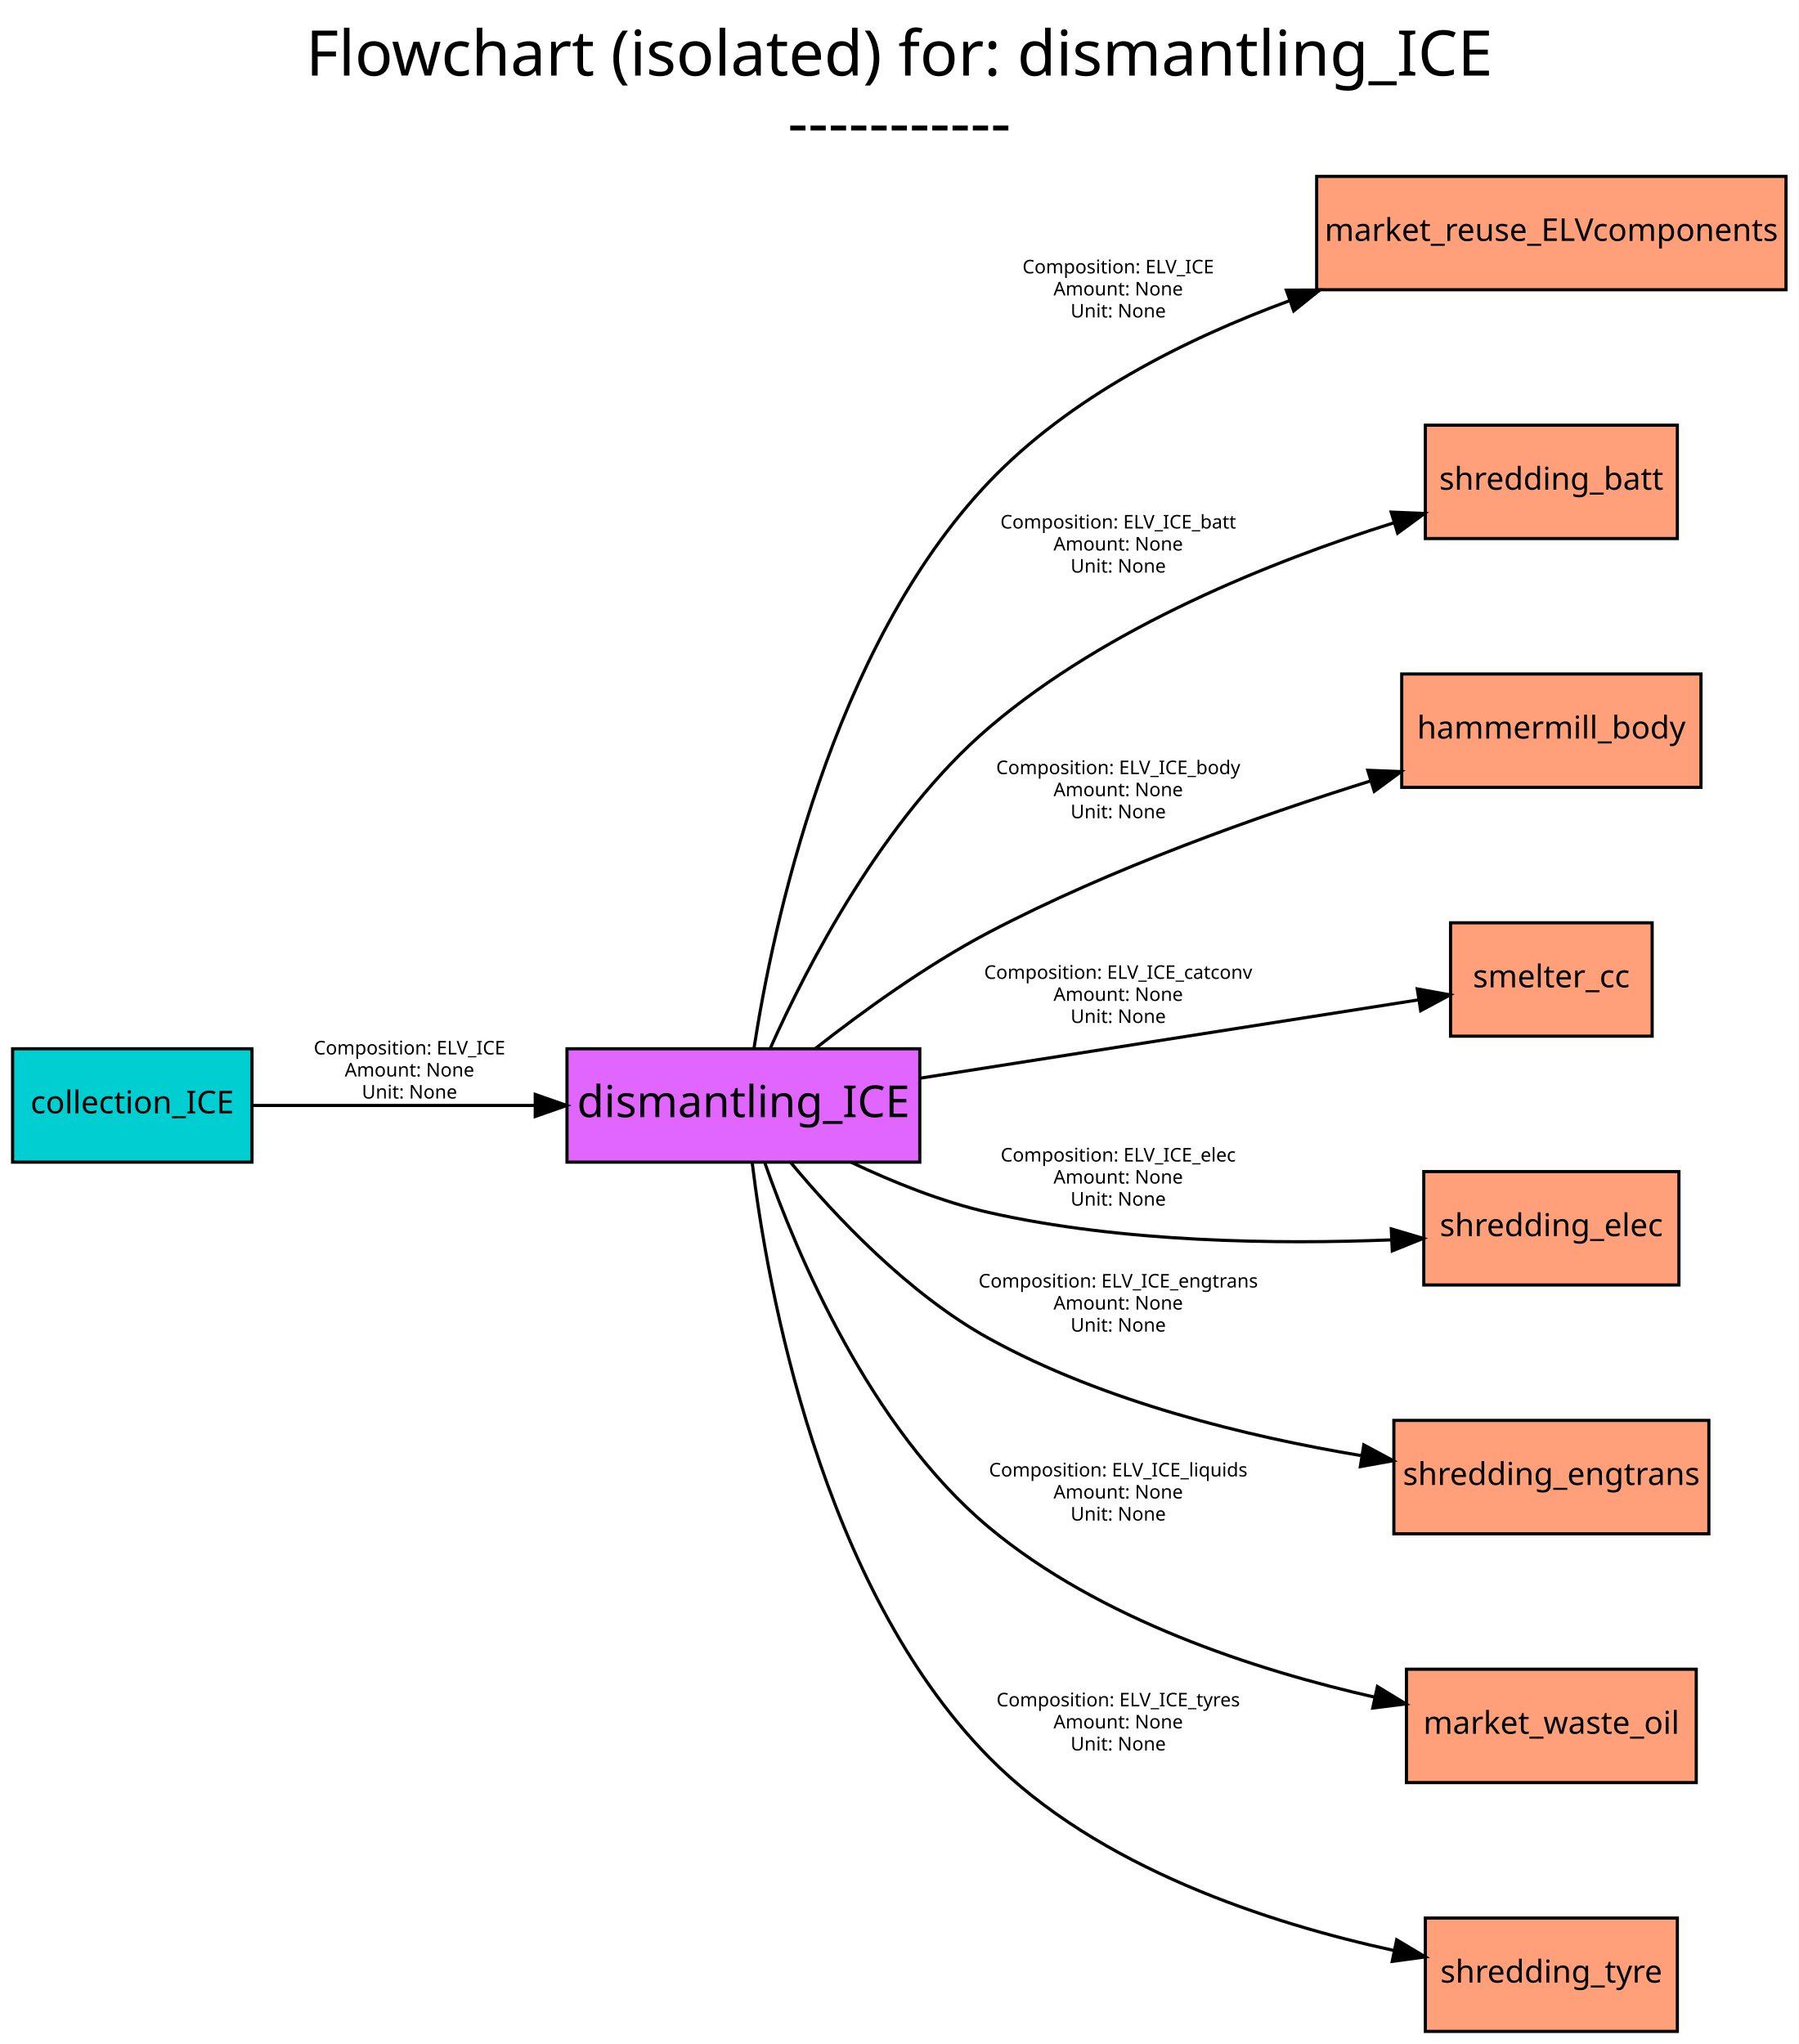
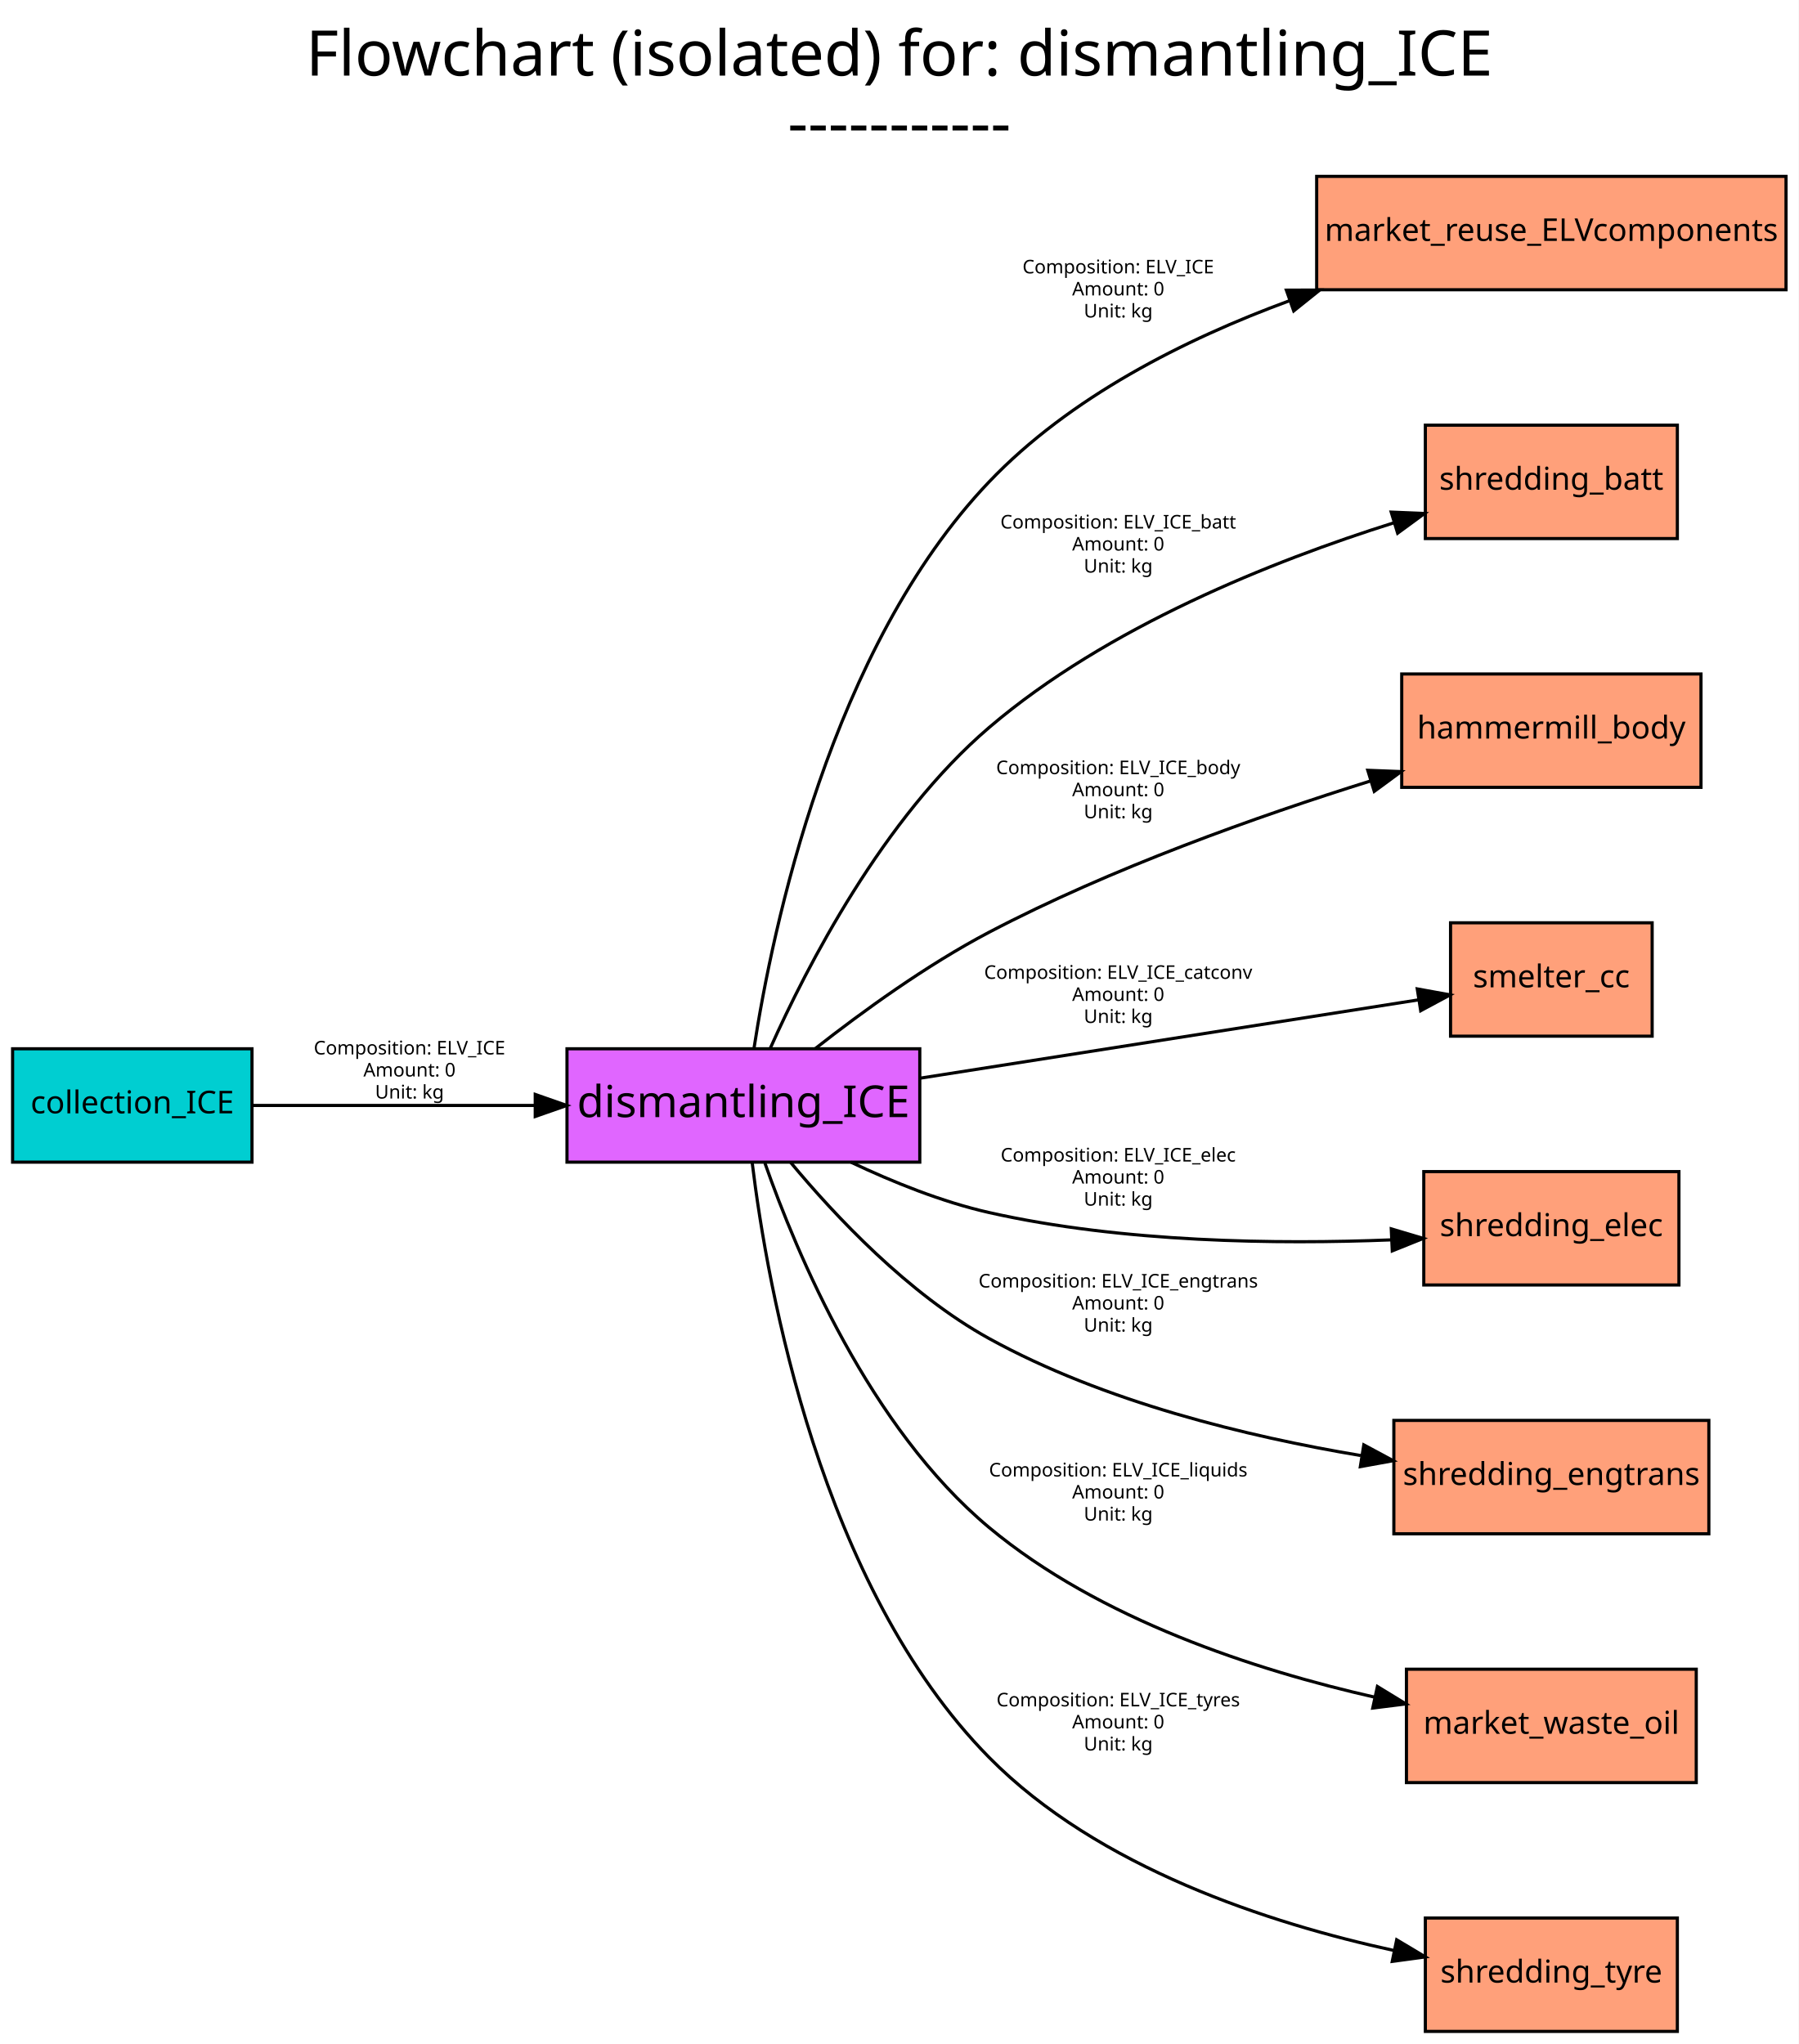
<svg xmlns="http://www.w3.org/2000/svg" width="571pt" height="649pt" viewBox="0.00 0.00 571.00 649.00">
  <g id="graph0" class="graph" transform="scale(1 1) rotate(0) translate(4 645)">
    <polygon fill="white" stroke="transparent" points="-4,4 -4,-645 567,-645 567,4 -4,4" />
    <text text-anchor="middle" x="281.5" y="-621" font-family="Cabin" font-size="20.00">Flowchart (isolated) for: dismantling_ICE</text>
    <text text-anchor="middle" x="281.5" y="-599" font-family="Cabin" font-size="20.00">-----------</text>
    <g id="node1" class="node">
      <polygon fill="#e066ff" stroke="black" points="288,-312 176,-312 176,-276 288,-276 288,-312" />
      <text text-anchor="middle" x="232" y="-290.3" font-family="Cabin" font-size="14.00">dismantling_ICE</text>
    </g>
    <g id="node3" class="node">
      <polygon fill="#ffa07a" stroke="black" points="563,-589 414,-589 414,-553 563,-553 563,-589" />
      <text text-anchor="middle" x="488.5" y="-568.5" font-family="Cabin" font-size="10.00">market_reuse_ELVcomponents</text>
    </g>
    <g id="edge2" class="edge">
      <path fill="none" stroke="black" d="M235.35,-312.03C241.2,-350.06 259.74,-439.27 310,-492 335.63,-518.89 372.06,-537.26 405.25,-549.47" />
      <polygon fill="black" stroke="black" points="404.38,-552.87 414.97,-552.91 406.71,-546.28 404.38,-552.87" />
      <text text-anchor="middle" x="351" y="-558.2" font-family="Cabin" font-size="6.00">Composition: ELV_ICE</text>
-       <text text-anchor="middle" x="351" y="-551.2" font-family="Cabin" font-size="6.00">Amount: None </text>
-       <text text-anchor="middle" x="351" y="-544.2" font-family="Cabin" font-size="6.00">Unit: None</text>
+       <text text-anchor="middle" x="351" y="-551.2" font-family="Cabin" font-size="6.00">Amount: 0 </text>
+       <text text-anchor="middle" x="351" y="-544.2" font-family="Cabin" font-size="6.00">Unit: kg</text>
    </g>
    <g id="node4" class="node">
      <polygon fill="#ffa07a" stroke="black" points="528.5,-510 448.5,-510 448.5,-474 528.5,-474 528.5,-510" />
      <text text-anchor="middle" x="488.5" y="-489.5" font-family="Cabin" font-size="10.00">shredding_batt</text>
    </g>
    <g id="edge3" class="edge">
      <path fill="none" stroke="black" d="M240.57,-312.23C252.09,-338.01 276.32,-385.21 310,-414 347.47,-446.02 400.14,-466.93 438.37,-478.96" />
      <polygon fill="black" stroke="black" points="437.66,-482.4 448.25,-481.97 439.7,-475.71 437.66,-482.4" />
      <text text-anchor="middle" x="351" y="-477.2" font-family="Cabin" font-size="6.00">Composition: ELV_ICE_batt</text>
-       <text text-anchor="middle" x="351" y="-470.2" font-family="Cabin" font-size="6.00">Amount: None </text>
-       <text text-anchor="middle" x="351" y="-463.2" font-family="Cabin" font-size="6.00">Unit: None</text>
+       <text text-anchor="middle" x="351" y="-470.2" font-family="Cabin" font-size="6.00">Amount: 0 </text>
+       <text text-anchor="middle" x="351" y="-463.2" font-family="Cabin" font-size="6.00">Unit: kg</text>
    </g>
    <g id="node5" class="node">
      <polygon fill="#ffa07a" stroke="black" points="536,-431 441,-431 441,-395 536,-395 536,-431" />
      <text text-anchor="middle" x="488.5" y="-410.5" font-family="Cabin" font-size="10.00">hammermill_body</text>
    </g>
    <g id="edge4" class="edge">
      <path fill="none" stroke="black" d="M254.85,-312.08C269.72,-323.75 290.22,-338.62 310,-349 348.71,-369.31 395.3,-385.84 431.03,-397.01" />
      <polygon fill="black" stroke="black" points="430.22,-400.42 440.81,-400.01 432.28,-393.73 430.22,-400.42" />
      <text text-anchor="middle" x="351" y="-399.2" font-family="Cabin" font-size="6.00">Composition: ELV_ICE_body</text>
-       <text text-anchor="middle" x="351" y="-392.2" font-family="Cabin" font-size="6.00">Amount: None </text>
-       <text text-anchor="middle" x="351" y="-385.2" font-family="Cabin" font-size="6.00">Unit: None</text>
+       <text text-anchor="middle" x="351" y="-392.2" font-family="Cabin" font-size="6.00">Amount: 0 </text>
+       <text text-anchor="middle" x="351" y="-385.2" font-family="Cabin" font-size="6.00">Unit: kg</text>
    </g>
    <g id="node6" class="node">
      <polygon fill="#ffa07a" stroke="black" points="520.5,-352 456.5,-352 456.5,-316 520.5,-316 520.5,-352" />
      <text text-anchor="middle" x="488.5" y="-331.5" font-family="Cabin" font-size="10.00">smelter_cc</text>
    </g>
    <g id="edge5" class="edge">
      <path fill="none" stroke="black" d="M288.22,-302.68C335.76,-310.15 403.3,-320.77 446.26,-327.52" />
      <polygon fill="black" stroke="black" points="445.93,-331.01 456.36,-329.11 447.02,-324.09 445.93,-331.01" />
      <text text-anchor="middle" x="351" y="-334.2" font-family="Cabin" font-size="6.00">Composition: ELV_ICE_catconv</text>
-       <text text-anchor="middle" x="351" y="-327.2" font-family="Cabin" font-size="6.00">Amount: None </text>
-       <text text-anchor="middle" x="351" y="-320.2" font-family="Cabin" font-size="6.00">Unit: None</text>
+       <text text-anchor="middle" x="351" y="-327.2" font-family="Cabin" font-size="6.00">Amount: 0 </text>
+       <text text-anchor="middle" x="351" y="-320.2" font-family="Cabin" font-size="6.00">Unit: kg</text>
    </g>
    <g id="node7" class="node">
      <polygon fill="#ffa07a" stroke="black" points="529,-273 448,-273 448,-237 529,-237 529,-273" />
      <text text-anchor="middle" x="488.5" y="-252.5" font-family="Cabin" font-size="10.00">shredding_elec</text>
    </g>
    <g id="edge6" class="edge">
      <path fill="none" stroke="black" d="M266.14,-275.99C279.39,-269.71 295.03,-263.38 310,-260 352.29,-250.46 401.67,-249.89 437.6,-251.32" />
      <polygon fill="black" stroke="black" points="437.68,-254.82 447.83,-251.79 438,-247.83 437.68,-254.82" />
      <text text-anchor="middle" x="351" y="-276.2" font-family="Cabin" font-size="6.00">Composition: ELV_ICE_elec</text>
-       <text text-anchor="middle" x="351" y="-269.2" font-family="Cabin" font-size="6.00">Amount: None </text>
-       <text text-anchor="middle" x="351" y="-262.2" font-family="Cabin" font-size="6.00">Unit: None</text>
+       <text text-anchor="middle" x="351" y="-269.2" font-family="Cabin" font-size="6.00">Amount: 0 </text>
+       <text text-anchor="middle" x="351" y="-262.2" font-family="Cabin" font-size="6.00">Unit: kg</text>
    </g>
    <g id="node8" class="node">
      <polygon fill="#ffa07a" stroke="black" points="538.5,-194 438.5,-194 438.5,-158 538.5,-158 538.5,-194" />
      <text text-anchor="middle" x="488.5" y="-173.5" font-family="Cabin" font-size="10.00">shredding_engtrans</text>
    </g>
    <g id="edge7" class="edge">
      <path fill="none" stroke="black" d="M246.94,-275.99C261.03,-259.02 284.35,-234.15 310,-220 346.43,-199.9 392.08,-188.84 427.97,-182.85" />
      <polygon fill="black" stroke="black" points="428.96,-186.23 438.29,-181.21 427.86,-179.32 428.96,-186.23" />
      <text text-anchor="middle" x="351" y="-236.2" font-family="Cabin" font-size="6.00">Composition: ELV_ICE_engtrans</text>
-       <text text-anchor="middle" x="351" y="-229.2" font-family="Cabin" font-size="6.00">Amount: None </text>
-       <text text-anchor="middle" x="351" y="-222.2" font-family="Cabin" font-size="6.00">Unit: None</text>
+       <text text-anchor="middle" x="351" y="-229.2" font-family="Cabin" font-size="6.00">Amount: 0 </text>
+       <text text-anchor="middle" x="351" y="-222.2" font-family="Cabin" font-size="6.00">Unit: kg</text>
    </g>
    <g id="node9" class="node">
      <polygon fill="#ffa07a" stroke="black" points="534.5,-115 442.5,-115 442.5,-79 534.5,-79 534.5,-115" />
      <text text-anchor="middle" x="488.5" y="-94.5" font-family="Cabin" font-size="10.00">market_waste_oil</text>
    </g>
    <g id="edge8" class="edge">
      <path fill="none" stroke="black" d="M238.85,-275.67C248.9,-247.01 272.09,-191.62 310,-160 345.04,-130.78 394.61,-114.69 432.47,-106.11" />
      <polygon fill="black" stroke="black" points="433.28,-109.51 442.32,-103.98 431.8,-102.67 433.28,-109.51" />
      <text text-anchor="middle" x="351" y="-176.2" font-family="Cabin" font-size="6.00">Composition: ELV_ICE_liquids</text>
-       <text text-anchor="middle" x="351" y="-169.2" font-family="Cabin" font-size="6.00">Amount: None </text>
-       <text text-anchor="middle" x="351" y="-162.2" font-family="Cabin" font-size="6.00">Unit: None</text>
+       <text text-anchor="middle" x="351" y="-169.2" font-family="Cabin" font-size="6.00">Amount: 0 </text>
+       <text text-anchor="middle" x="351" y="-162.2" font-family="Cabin" font-size="6.00">Unit: kg</text>
    </g>
    <g id="node10" class="node">
      <polygon fill="#ffa07a" stroke="black" points="528.5,-36 448.5,-36 448.5,0 528.5,0 528.5,-36" />
      <text text-anchor="middle" x="488.5" y="-15.5" font-family="Cabin" font-size="10.00">shredding_tyre</text>
    </g>
    <g id="edge9" class="edge">
      <path fill="none" stroke="black" d="M234.79,-275.87C239.62,-236.28 256.44,-141.35 310,-87 344.58,-51.91 399.06,-34.29 438.54,-25.69" />
      <polygon fill="black" stroke="black" points="439.4,-29.09 448.49,-23.65 437.99,-22.23 439.4,-29.09" />
      <text text-anchor="middle" x="351" y="-103.2" font-family="Cabin" font-size="6.00">Composition: ELV_ICE_tyres</text>
-       <text text-anchor="middle" x="351" y="-96.2" font-family="Cabin" font-size="6.00">Amount: None </text>
-       <text text-anchor="middle" x="351" y="-89.2" font-family="Cabin" font-size="6.00">Unit: None</text>
+       <text text-anchor="middle" x="351" y="-96.2" font-family="Cabin" font-size="6.00">Amount: 0 </text>
+       <text text-anchor="middle" x="351" y="-89.2" font-family="Cabin" font-size="6.00">Unit: kg</text>
    </g>
    <g id="node2" class="node">
      <polygon fill="darkturquoise" stroke="black" points="76,-312 0,-312 0,-276 76,-276 76,-312" />
      <text text-anchor="middle" x="38" y="-291.5" font-family="Cabin" font-size="10.00">collection_ICE</text>
    </g>
    <g id="edge1" class="edge">
      <path fill="none" stroke="black" d="M76.02,-294C101.36,-294 135.66,-294 165.55,-294" />
      <polygon fill="black" stroke="black" points="165.92,-297.5 175.92,-294 165.92,-290.5 165.92,-297.5" />
      <text text-anchor="middle" x="126" y="-310.2" font-family="Cabin" font-size="6.00">Composition: ELV_ICE</text>
-       <text text-anchor="middle" x="126" y="-303.2" font-family="Cabin" font-size="6.00">Amount: None </text>
-       <text text-anchor="middle" x="126" y="-296.2" font-family="Cabin" font-size="6.00">Unit: None</text>
+       <text text-anchor="middle" x="126" y="-303.2" font-family="Cabin" font-size="6.00">Amount: 0 </text>
+       <text text-anchor="middle" x="126" y="-296.2" font-family="Cabin" font-size="6.00">Unit: kg</text>
    </g>
  </g>
</svg>
